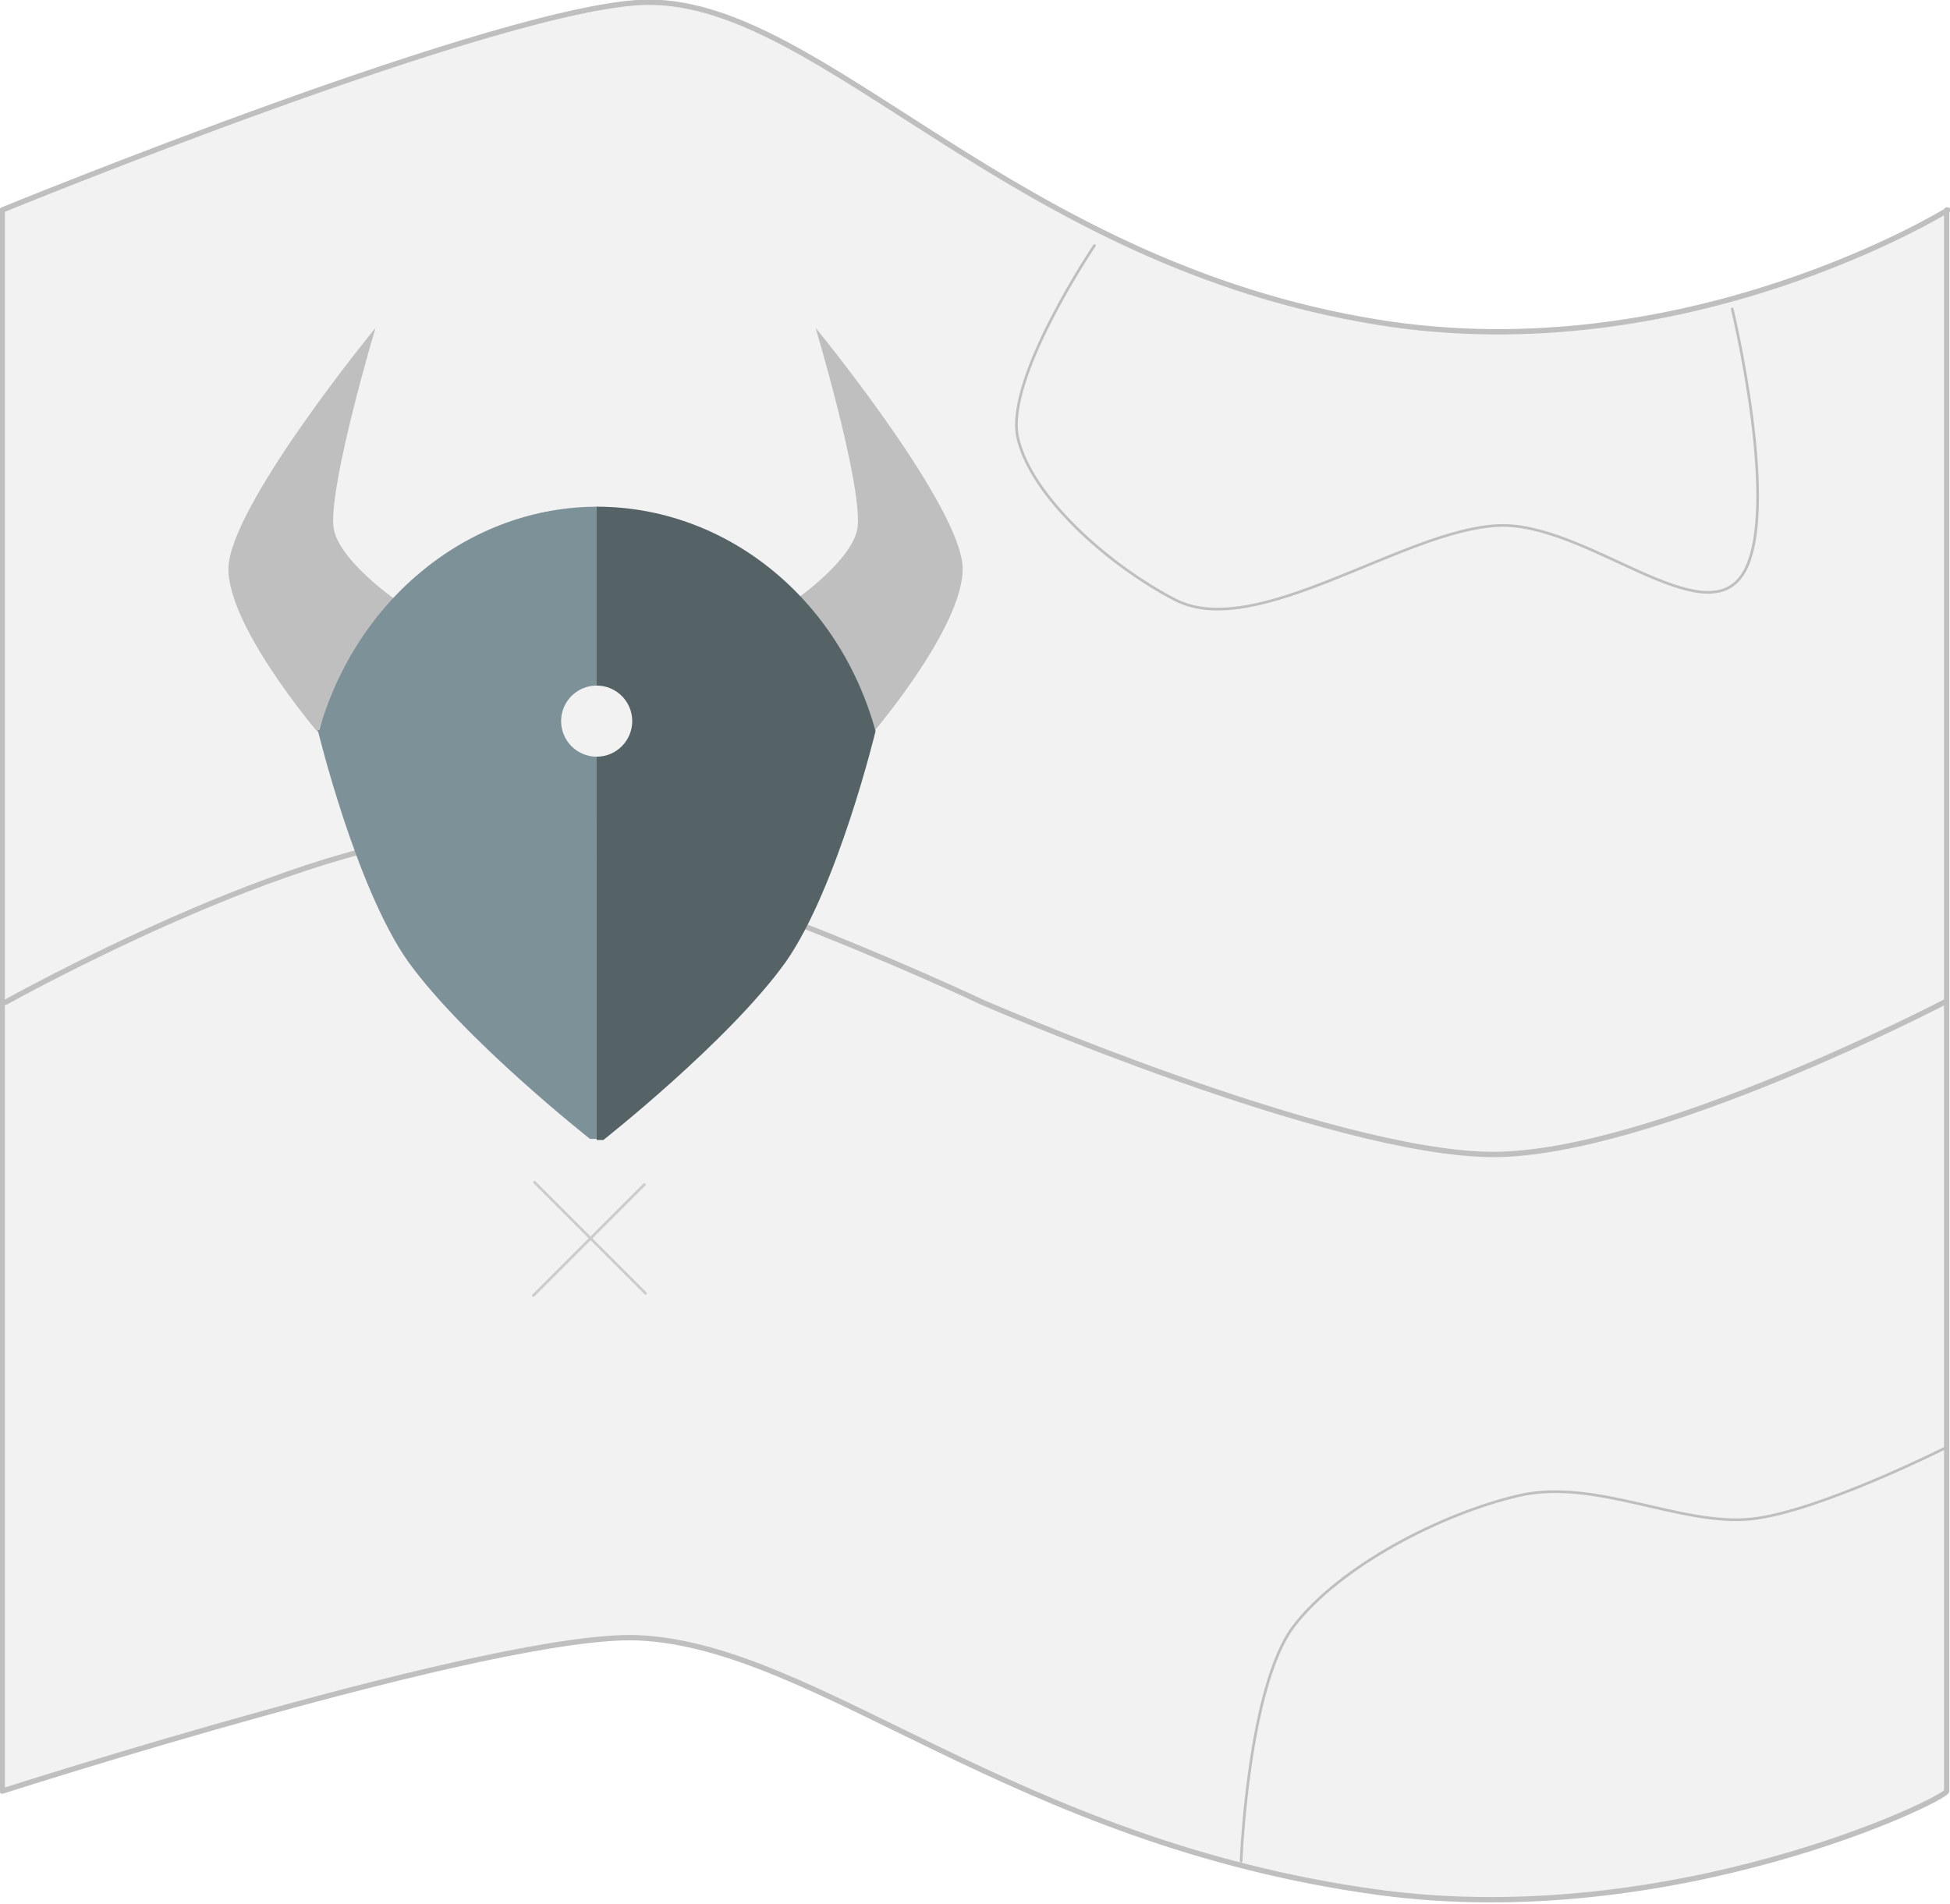
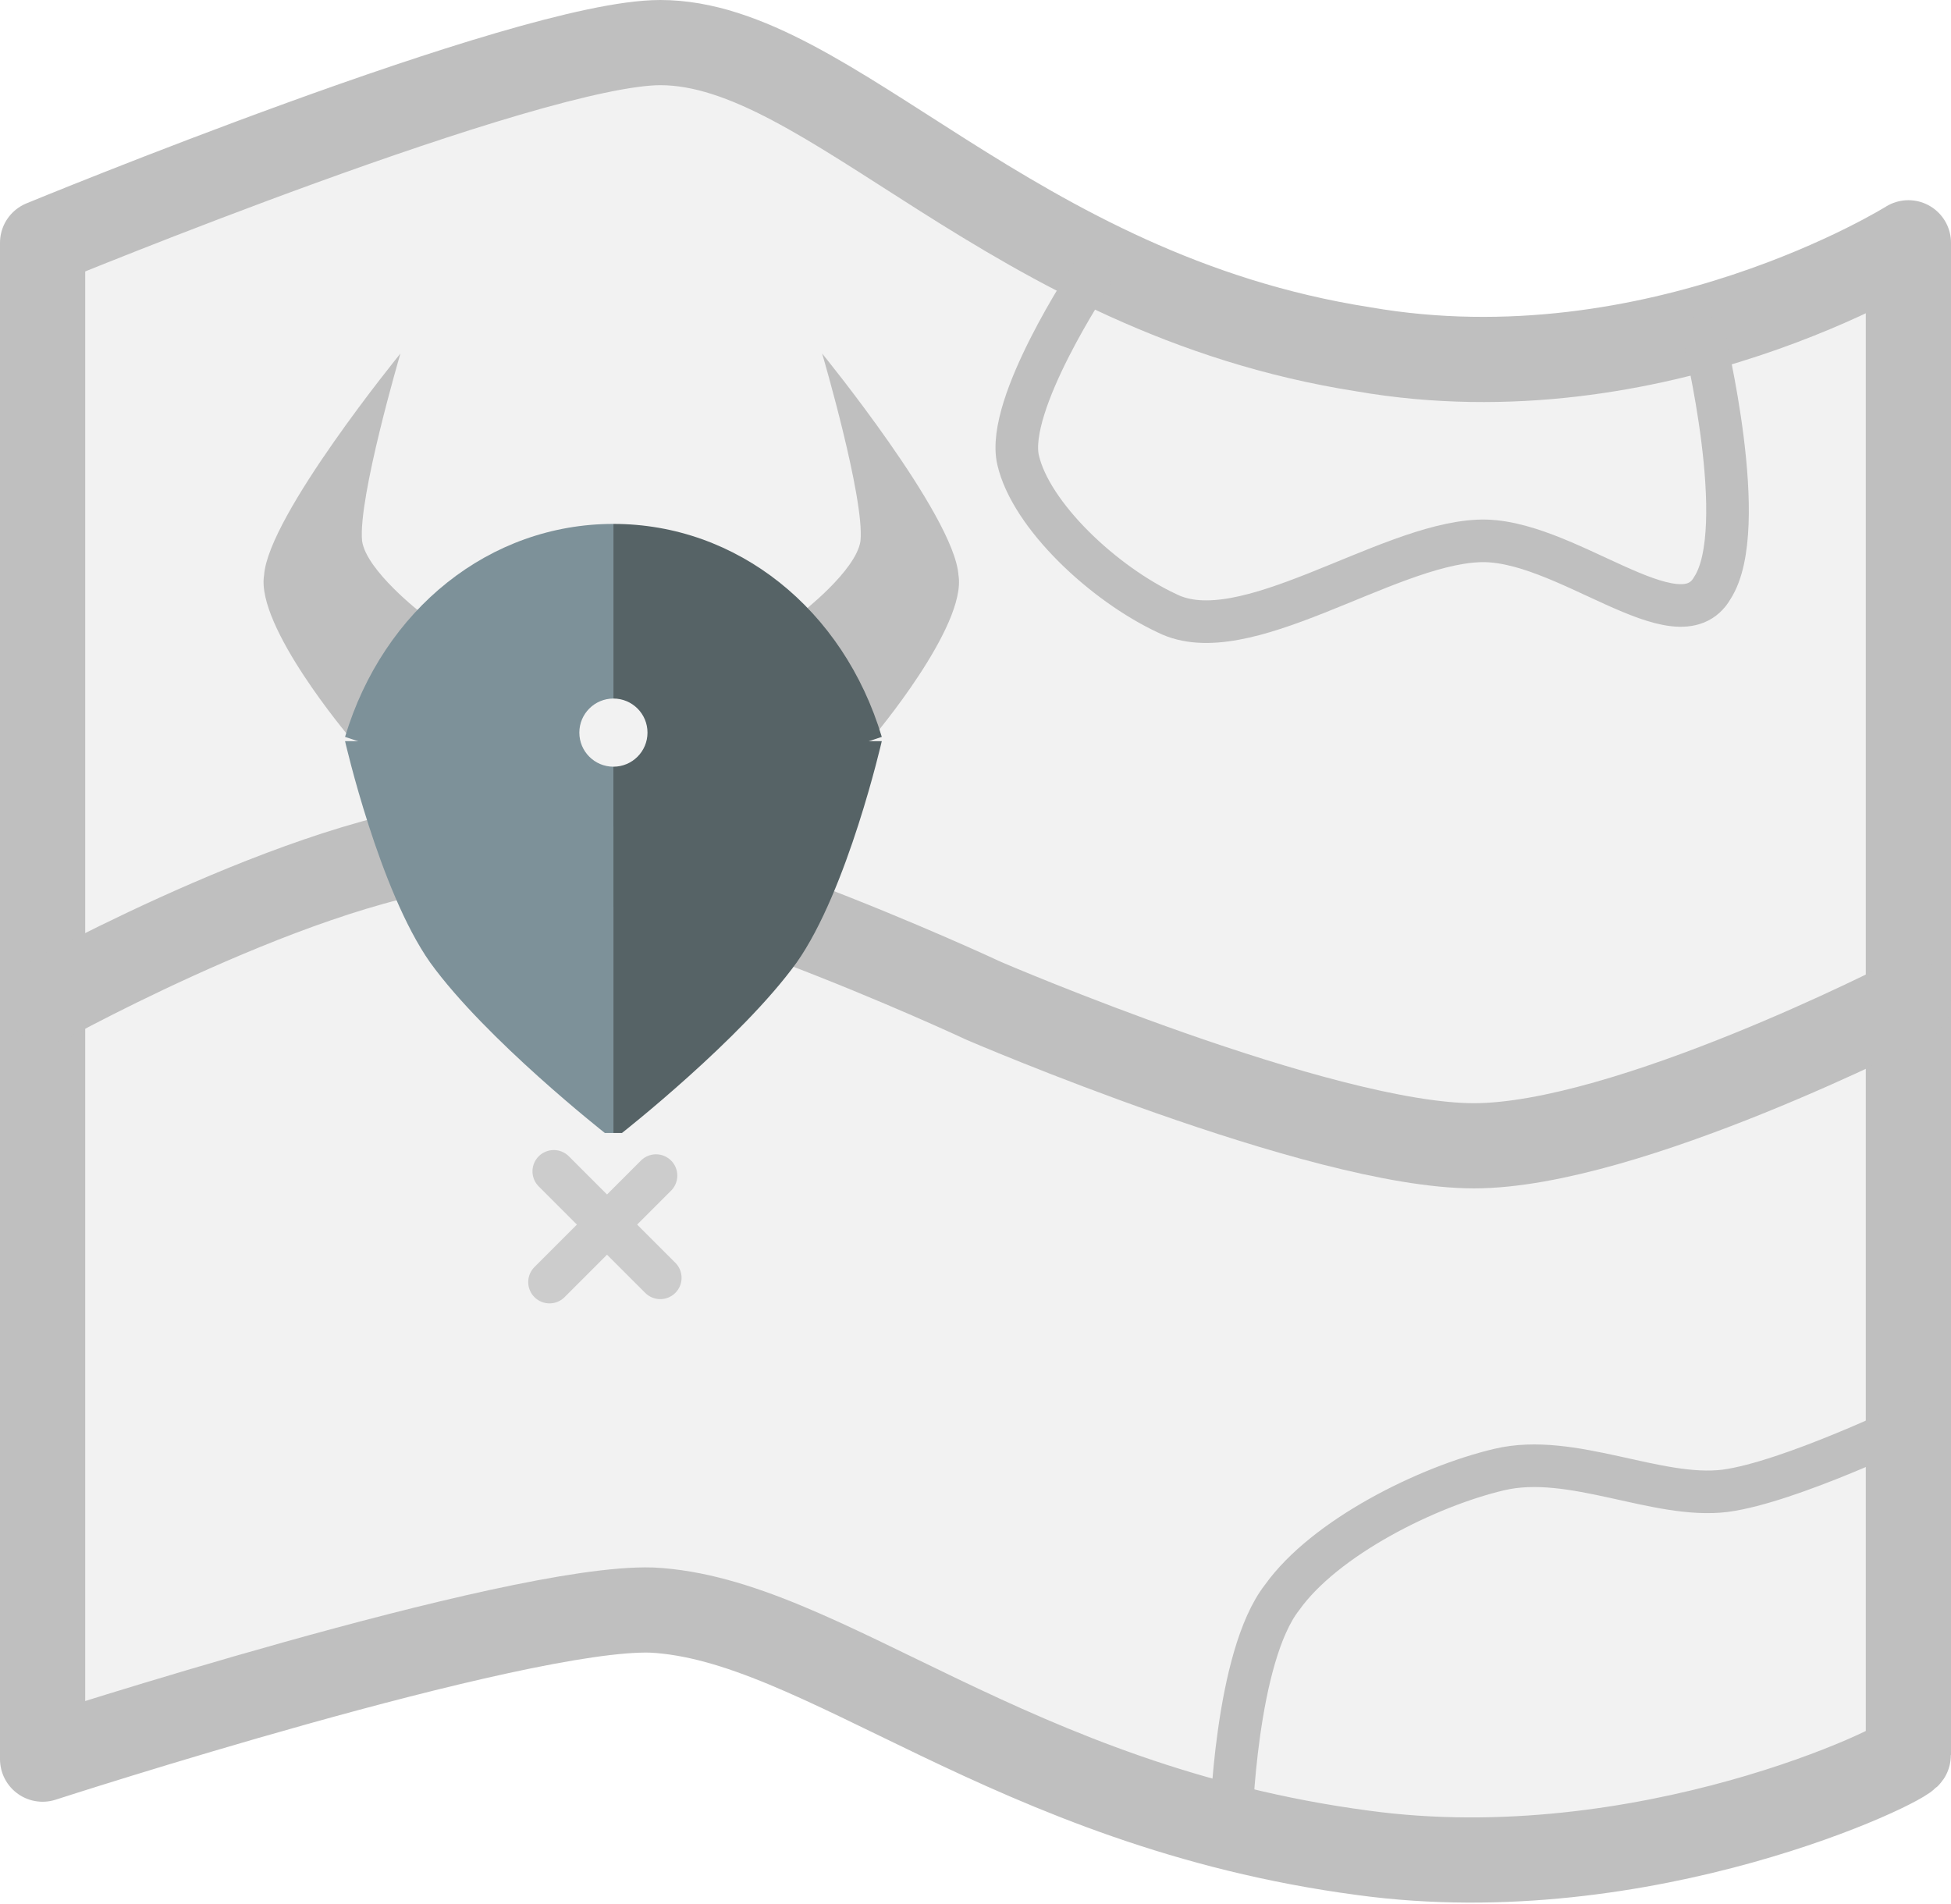
- <svg xmlns="http://www.w3.org/2000/svg" version="1.1" id="Layer_1" x="0px" y="0px" viewBox="0 0 175.5 171.3" style="enable-background:new 0 0 175.5 171.3;" xml:space="preserve">
+ <svg xmlns="http://www.w3.org/2000/svg" version="1.1" id="Layer_1" x="0px" y="0px" viewBox="0 0 45.8 44.7" style="enable-background:new 0 0 45.8 44.7;" xml:space="preserve">
  <style type="text/css">
- 	.st0{fill:#F2F2F2;stroke:#BFBFBF;stroke-width:0.48;stroke-linejoin:round;stroke-miterlimit:1.414;}
- 	.st1{fill:#EF6C00;stroke:#CCCCCC;stroke-width:0.24;stroke-linecap:round;stroke-miterlimit:5;}
- 	.st2{fill:#777777;stroke:#CCCCCC;stroke-width:0.24;stroke-linecap:round;stroke-miterlimit:5;}
- 	.st3{fill:none;stroke:#BFBFBF;stroke-width:0.48;stroke-linecap:round;stroke-miterlimit:5;}
- 	.st4{fill:none;stroke:#BFBFBF;stroke-width:0.24;stroke-linecap:round;stroke-miterlimit:5;}
+ 	.st0{fill:#F2F2F2;stroke:#BFBFBF;stroke-width:2;stroke-linejoin:round;stroke-miterlimit:1.414;}
+ 	.st1{fill:#EF6C00;stroke:#CCCCCC;stroke-linecap:round;stroke-miterlimit:5;}
+ 	.st2{fill:#777777;stroke:#CCCCCC;stroke-linecap:round;stroke-miterlimit:5;}
+ 	.st3{fill:none;stroke:#BFBFBF;stroke-width:2;stroke-linecap:round;stroke-miterlimit:5;}
+ 	.st4{fill:none;stroke:#BFBFBF;stroke-linecap:round;stroke-miterlimit:5;}
	.st5{fill:#BFBFBF;}
	.st6{fill:#7D9199;}
	.st7{fill:#566366;}
	.st8{fill:#F2F2F2;}
</style>
  <g>
    <g>
-       <path class="st0" d="M175.3,18.9c0,0-23.6,14.6-51.3,10.1C91.1,23.7,74.2,0.2,58.4,0.2C45.9,0.2,0.2,18.9,0.2,18.9v142.3    c0,0,44.5-14.3,57.2-13.8c16.2,0.7,33.7,18.4,66.6,22.9c26.5,3.6,51.2-8.4,51.2-9.1V18.9L175.3,18.9z" />
+       <path class="st0" d="M44.8,5.7c0,0-5.9,3.7-12.8,2.5C23.7,6.9,19.5,1,15.5,1C12.4,1,1,5.7,1,5.7v35.6c0,0,11.1-3.6,14.3-3.5    c4,0.2,8.4,4.6,16.7,5.7c6.6,0.9,12.8-2.1,12.8-2.3V5.7L44.8,5.7z" />
    </g>
-     <path class="st1" d="M48.1,106.4l10,10" />
-     <path class="st2" d="M58,106.6l-10,10" />
-     <path class="st3" d="M0.5,90.2c0,0,26.8-15,41.5-15s46.4,15,46.4,15s31.5,13.7,46,13.7c14.3,0,40.6-13.7,40.6-13.7" />
-     <path class="st4" d="M98.5,22.1c0,0-8.1,12-6.9,17.3c1.2,5.3,8.2,11.5,14.2,14.6c7.3,3.7,20.5-6.3,29-6.7c7.9-0.4,18.6,10,22.1,4.3   c3.4-5.6-1-23.8-1-23.8" />
-     <path class="st4" d="M111.7,167.5c0,0,0.6-15.6,4.7-21.1c4.2-5.5,13.4-10.2,20.3-11.8c6.9-1.6,14.6,2.8,21,2.1   c6.1-0.7,17.4-6.4,17.4-6.4" />
+     <path class="st1" d="M13,27.5l2.5,2.5" />
+     <path class="st2" d="M15.4,27.6l-2.5,2.5" />
+     <path class="st3" d="M1.1,23.5c0,0,6.7-3.7,10.4-3.7c3.7,0,11.6,3.7,11.6,3.7s7.9,3.4,11.5,3.4c3.6,0,10.2-3.4,10.2-3.4" />
+     <path class="st4" d="M25.6,6.5c0,0-2,3-1.7,4.3c0.3,1.3,2,2.9,3.5,3.6c1.8,0.9,5.1-1.6,7.3-1.7c2-0.1,4.7,2.5,5.5,1.1   c0.9-1.4-0.2-5.9-0.2-5.9" />
+     <path class="st4" d="M28.9,42.8c0,0,0.1-3.9,1.2-5.3c1-1.4,3.4-2.6,5.1-3c1.7-0.4,3.7,0.7,5.3,0.5c1.5-0.2,4.4-1.6,4.4-1.6" />
    <g>
-       <path class="st5" d="M33.8,29.5c0,0-4.1,13.7-3.8,17.8c0.2,2.9,5.5,6.6,5.5,6.6s-2.9,3.4-4,5.4c-1.2,2-2.9,6.6-2.9,6.6    s-8.7-10.2-8-15.3C21.5,44.5,33.8,29.5,33.8,29.5L33.8,29.5z" />
-       <path class="st5" d="M73.4,29.5c0,0,4.1,13.7,3.8,17.8c-0.2,2.9-5.5,6.6-5.5,6.6s2.9,3.4,4,5.4c1.2,2,2.9,6.6,2.9,6.6    s8.7-10.2,8-15.3C85.7,44.5,73.4,29.5,73.4,29.5L73.4,29.5z" />
-       <path class="st6" d="M53.8,45.6c-11.5,0-21.7,8.2-25.1,20.2l25.1,8.3V45.6z" />
-       <path class="st7" d="M53.7,45.6c11.6,0,21.8,8.2,25.1,20.2l-25.1,8.3V45.6L53.7,45.6z" />
-       <path class="st6" d="M53.7,65.7H28.6c0,0,3.4,14.1,8.1,20.8c5.1,7.1,16.4,16,16.4,16h0.6V65.7L53.7,65.7z" />
-       <path class="st7" d="M53.7,65.8h25.1c0,0-3.4,14.1-8.1,20.8c-5.1,7.1-16.4,16-16.4,16h-0.6V65.8L53.7,65.8z" />
-       <circle class="st8" cx="53.7" cy="64.9" r="3.2" />
+       <path class="st5" d="M9.4,8.3c0,0-1,3.4-0.9,4.4c0.1,0.7,1.4,1.7,1.4,1.7s-0.7,0.9-1,1.3c-0.3,0.5-0.7,1.6-0.7,1.6s-2.2-2.6-2-3.8    C6.3,12.1,9.4,8.3,9.4,8.3L9.4,8.3z" />
+       <path class="st5" d="M19.3,8.3c0,0,1,3.4,0.9,4.4c-0.1,0.7-1.4,1.7-1.4,1.7s0.7,0.9,1,1.3c0.3,0.5,0.7,1.6,0.7,1.6s2.2-2.6,2-3.8    C22.4,12.1,19.3,8.3,19.3,8.3L19.3,8.3z" />
+       <path class="st6" d="M14.4,12.3c-2.9,0-5.4,2-6.3,5l6.3,2.1V12.3L14.4,12.3z" />
+       <path class="st7" d="M14.4,12.3c2.9,0,5.4,2,6.3,5l-6.3,2.1V12.3L14.4,12.3z" />
+       <path class="st6" d="M14.4,17.4H8.1c0,0,0.8,3.5,2,5.2c1.3,1.8,4.1,4,4.1,4l0.2,0L14.4,17.4L14.4,17.4z" />
+       <path class="st7" d="M14.4,17.4h6.3c0,0-0.8,3.5-2,5.2c-1.3,1.8-4.1,4-4.1,4l-0.2,0L14.4,17.4L14.4,17.4z" />
+       <circle class="st8" cx="14.4" cy="17.2" r="0.8" />
    </g>
  </g>
</svg>
